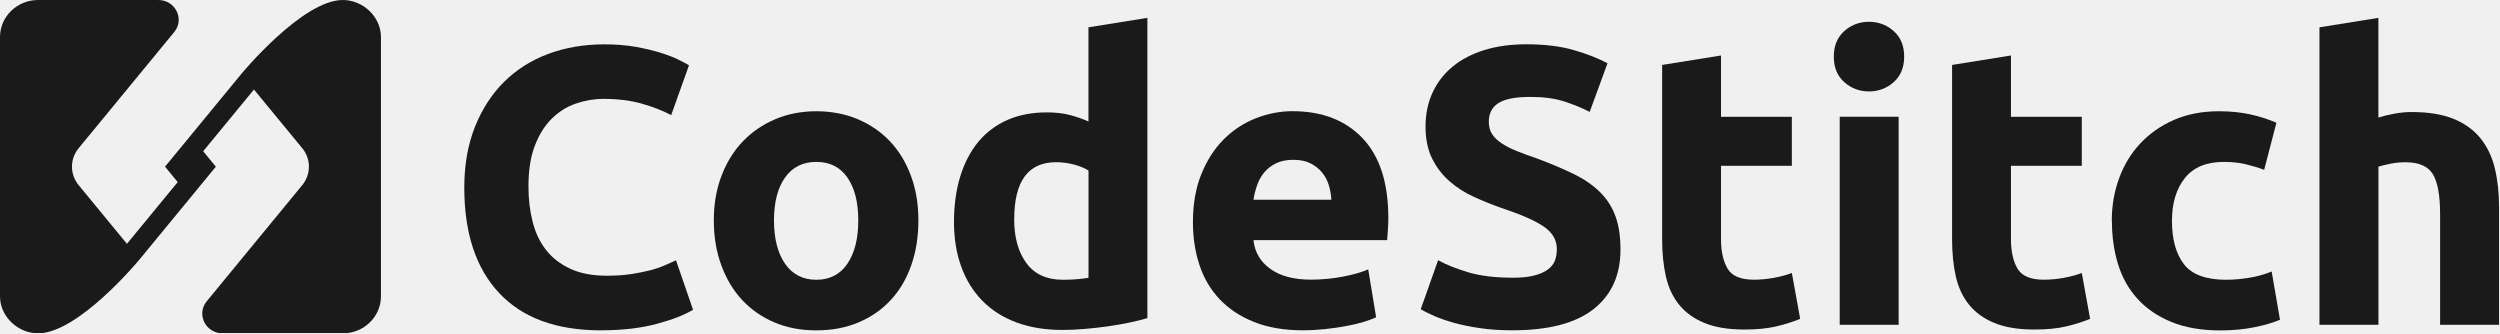
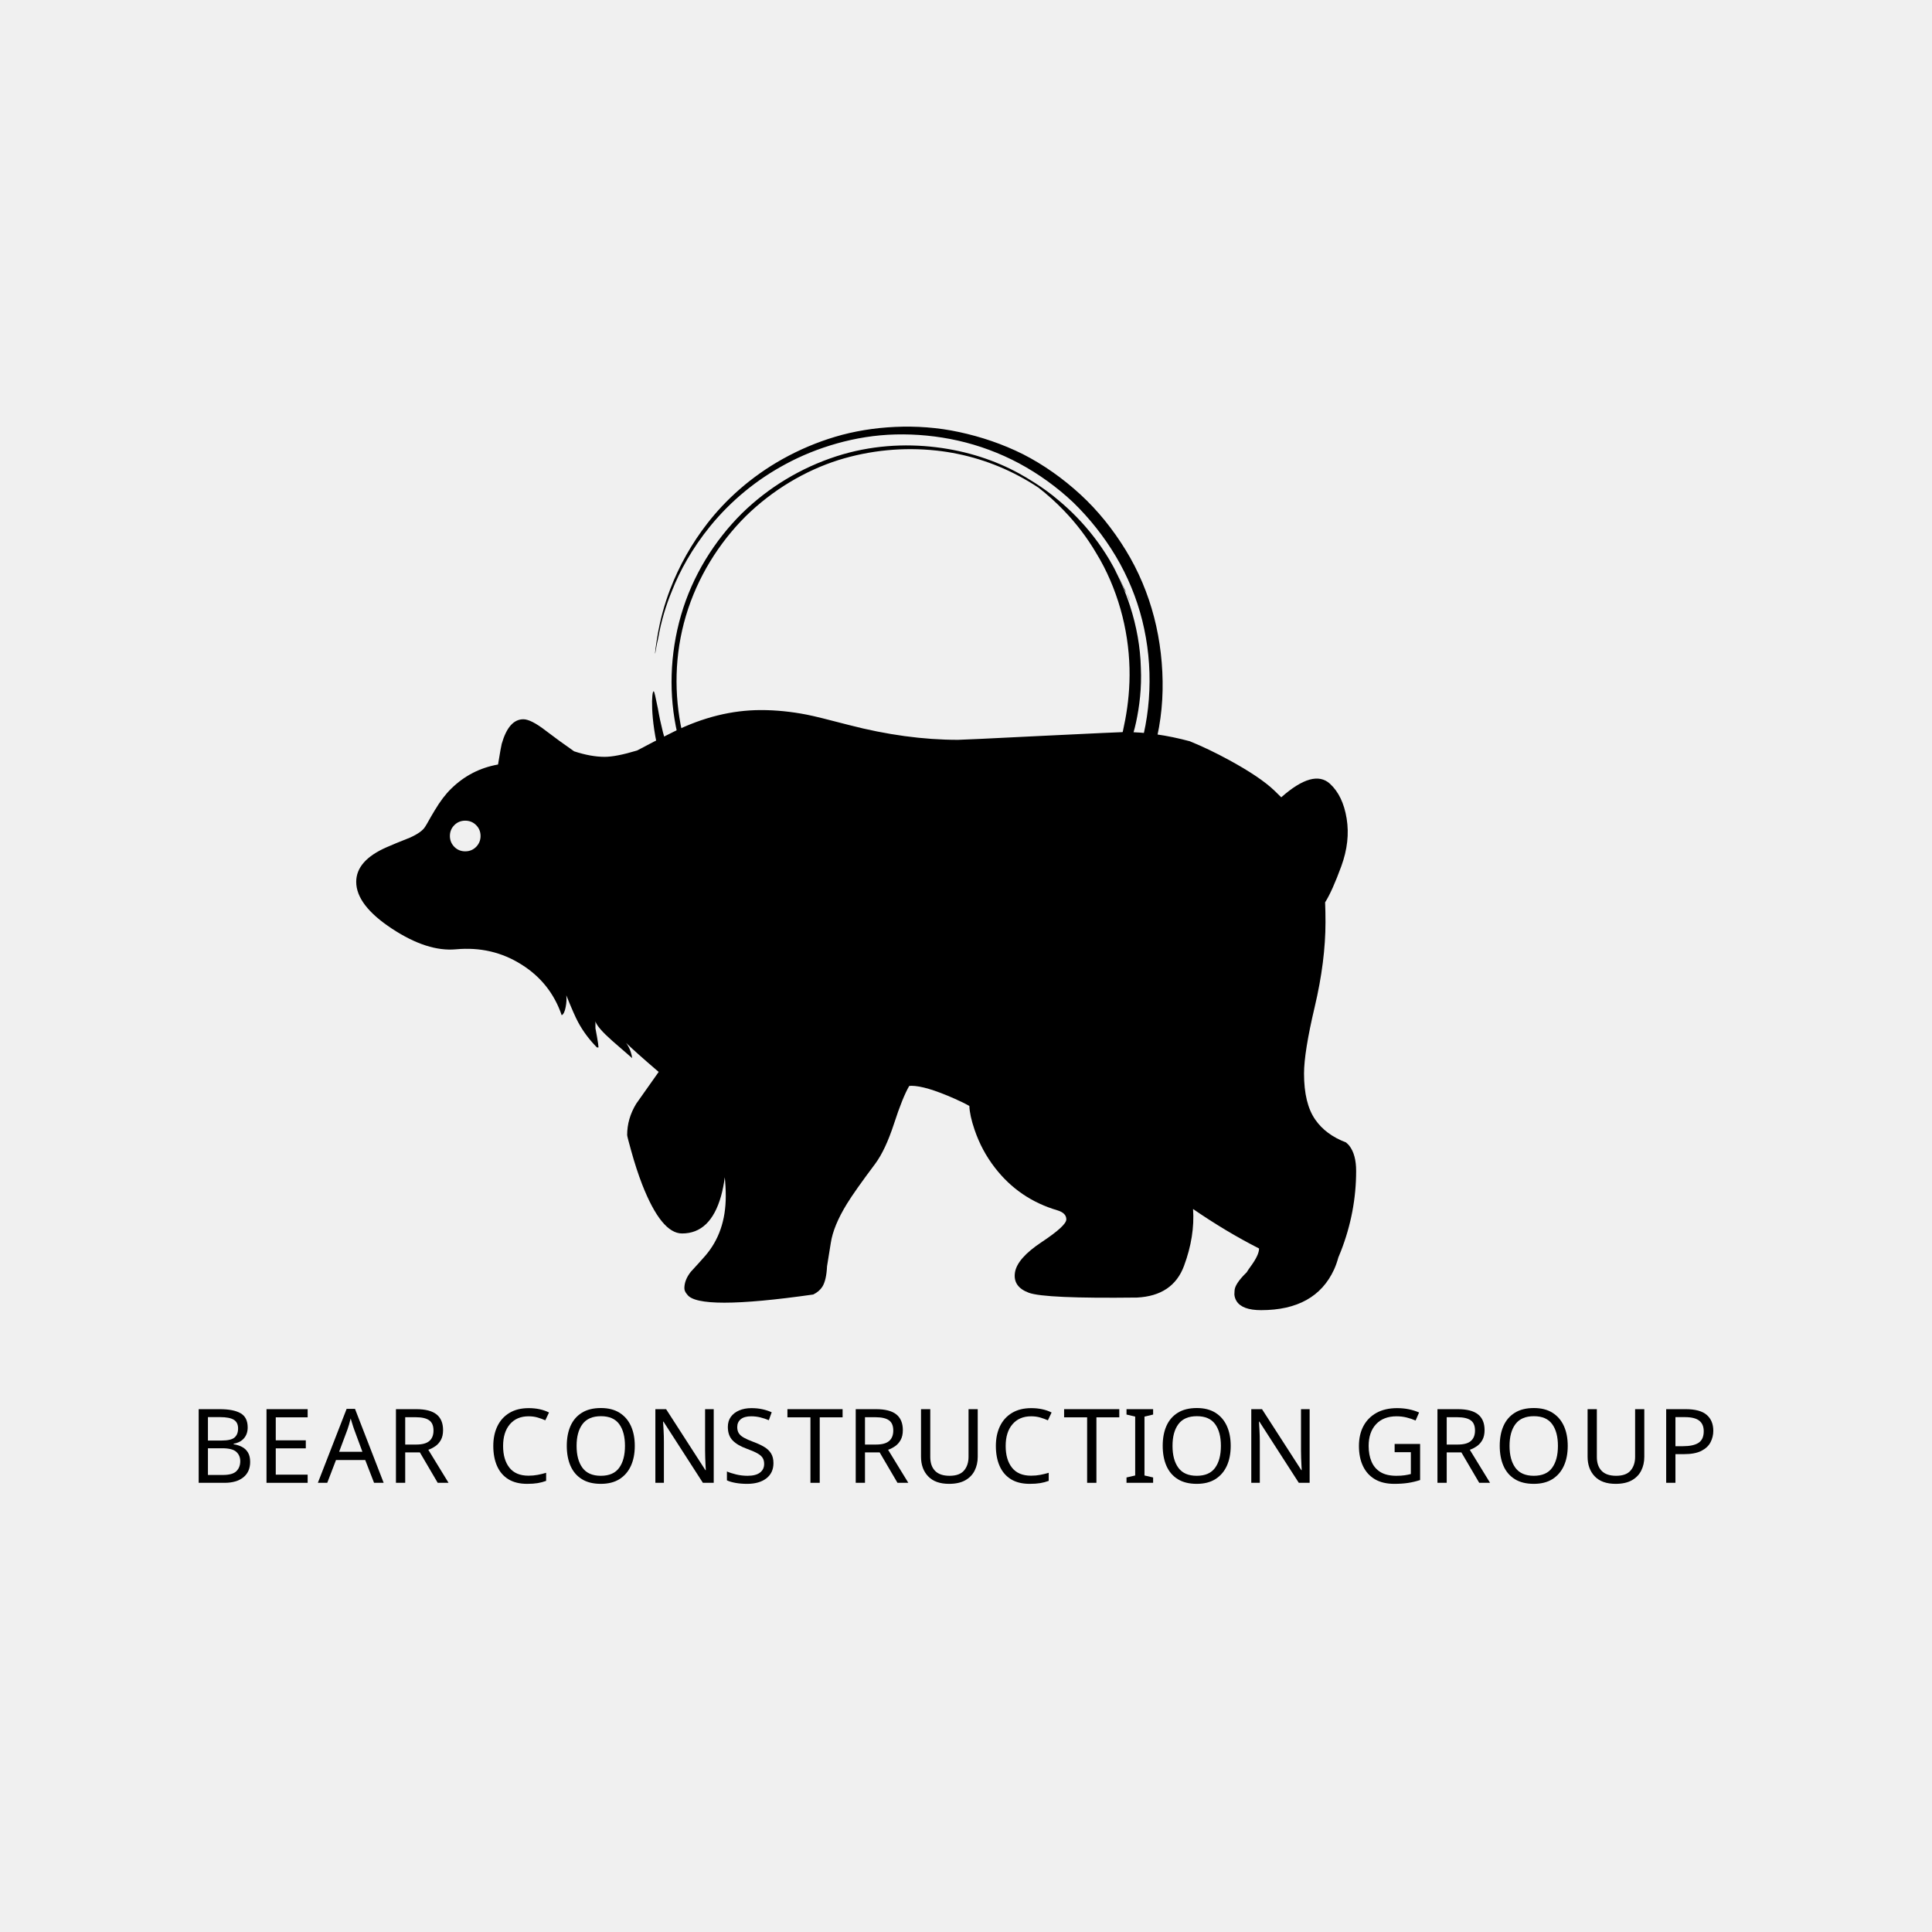
- <svg xmlns="http://www.w3.org/2000/svg" width="210" height="28" viewBox="0 0 210 28" fill="none">
-   <g clip-path="url(#clip0_0_383)">
-     <mask id="mask0_0_383" style="mask-type:luminance" maskUnits="userSpaceOnUse" x="0" y="0" width="210" height="28">
-       <path d="M210 0H0V28H210V0Z" fill="white" />
-     </mask>
-     <g mask="url(#mask0_0_383)">
-       <path d="M28.796 0C25.391 0 20.262 6.22 20.262 6.22L15.998 11.405L13.863 14L14.928 15.295L10.663 20.48L6.609 15.555C5.859 14.645 5.859 13.355 6.609 12.445L14.633 2.695C15.528 1.61 14.733 0 13.298 0H3.2C1.435 0 0 1.395 0 3.11V24.89C0 26.61 1.525 28 3.2 28C6.604 28 11.733 21.78 11.733 21.78L15.998 16.595L18.132 14L17.067 12.705L21.332 7.52L25.386 12.445C26.136 13.355 26.136 14.645 25.386 15.555L17.367 25.305C16.472 26.39 17.267 28 18.702 28H28.8C30.565 28 32 26.605 32 24.89V3.11C32 1.39 30.475 0 28.8 0H28.796Z" fill="#1A1A1A" />
-       <path d="M50.495 27.75C46.75 27.75 43.9 26.71 41.94 24.625C39.98 22.545 39 19.59 39 15.755C39 13.85 39.3 12.15 39.895 10.655C40.495 9.16 41.31 7.895 42.355 6.865C43.395 5.835 44.635 5.055 46.075 4.52C47.515 3.99 49.075 3.725 50.76 3.725C51.735 3.725 52.62 3.795 53.42 3.94C54.215 4.085 54.915 4.25 55.515 4.44C56.115 4.63 56.61 4.82 57.01 5.02C57.41 5.22 57.695 5.375 57.875 5.485L56.38 9.67C55.67 9.295 54.845 8.97 53.905 8.705C52.965 8.44 51.895 8.305 50.7 8.305C49.905 8.305 49.12 8.44 48.355 8.705C47.59 8.97 46.915 9.4 46.33 9.985C45.745 10.57 45.27 11.33 44.92 12.26C44.565 13.19 44.39 14.32 44.39 15.65C44.39 16.715 44.505 17.705 44.74 18.625C44.97 19.545 45.35 20.335 45.87 21C46.39 21.665 47.07 22.19 47.915 22.58C48.755 22.97 49.775 23.16 50.97 23.16C51.725 23.16 52.4 23.115 52.995 23.025C53.595 22.935 54.125 22.83 54.59 22.71C55.055 22.59 55.465 22.45 55.82 22.295C56.175 22.14 56.495 21.995 56.785 21.865L58.215 26.02C57.485 26.465 56.455 26.86 55.125 27.215C53.795 27.57 52.255 27.745 50.505 27.745L50.495 27.75Z" fill="#1A1A1A" />
-       <path d="M77.145 18.515C77.145 19.89 76.945 21.145 76.545 22.285C76.145 23.425 75.57 24.4 74.815 25.21C74.06 26.02 73.16 26.645 72.105 27.085C71.055 27.53 69.875 27.75 68.565 27.75C67.255 27.75 66.11 27.53 65.06 27.085C64.005 26.64 63.105 26.015 62.35 25.21C61.595 24.4 61.01 23.425 60.59 22.285C60.17 21.145 59.96 19.89 59.96 18.515C59.96 17.14 60.175 15.89 60.61 14.76C61.04 13.63 61.64 12.665 62.405 11.87C63.17 11.075 64.075 10.455 65.13 10.01C66.18 9.565 67.33 9.345 68.57 9.345C69.81 9.345 70.99 9.565 72.045 10.01C73.095 10.455 74 11.075 74.755 11.87C75.51 12.665 76.095 13.63 76.515 14.76C76.935 15.89 77.145 17.14 77.145 18.515ZM72.095 18.515C72.095 16.985 71.79 15.785 71.18 14.91C70.57 14.035 69.7 13.6 68.57 13.6C67.44 13.6 66.565 14.035 65.945 14.91C65.325 15.785 65.015 16.985 65.015 18.515C65.015 20.045 65.325 21.255 65.945 22.155C66.565 23.05 67.44 23.5 68.57 23.5C69.7 23.5 70.57 23.05 71.18 22.155C71.79 21.26 72.095 20.045 72.095 18.515Z" fill="#1A1A1A" />
-       <path d="M96.385 26.72C95.94 26.855 95.435 26.98 94.855 27.1C94.28 27.22 93.675 27.325 93.045 27.415C92.415 27.505 91.77 27.575 91.12 27.63C90.465 27.685 89.84 27.715 89.24 27.715C87.8 27.715 86.515 27.505 85.385 27.085C84.255 26.665 83.305 26.06 82.53 25.275C81.755 24.49 81.16 23.535 80.75 22.415C80.34 21.295 80.135 20.04 80.135 18.645C80.135 17.25 80.31 15.95 80.665 14.805C81.02 13.665 81.53 12.695 82.195 11.895C82.86 11.1 83.675 10.49 84.635 10.07C85.6 9.65 86.7 9.44 87.94 9.44C88.625 9.44 89.24 9.505 89.785 9.64C90.325 9.775 90.875 9.96 91.43 10.205V2.295L96.38 1.5V26.72H96.385ZM85.19 18.415C85.19 19.945 85.535 21.175 86.22 22.105C86.905 23.035 87.925 23.5 89.275 23.5C89.72 23.5 90.13 23.485 90.505 23.45C90.88 23.415 91.19 23.38 91.435 23.335V14.325C91.125 14.125 90.72 13.96 90.225 13.825C89.725 13.69 89.22 13.625 88.715 13.625C86.365 13.625 85.195 15.22 85.195 18.41L85.19 18.415Z" fill="#1A1A1A" />
-       <path d="M100.205 18.68C100.205 17.13 100.445 15.77 100.92 14.61C101.395 13.445 102.02 12.48 102.8 11.7C103.575 10.925 104.465 10.34 105.475 9.94C106.485 9.54 107.52 9.34 108.58 9.34C111.06 9.34 113.02 10.1 114.46 11.615C115.9 13.135 116.62 15.365 116.62 18.31C116.62 18.6 116.61 18.915 116.585 19.255C116.565 19.6 116.54 19.905 116.52 20.17H105.29C105.4 21.19 105.875 21.995 106.72 22.595C107.56 23.195 108.69 23.49 110.11 23.49C111.02 23.49 111.91 23.405 112.785 23.24C113.66 23.075 114.375 22.87 114.93 22.625L115.595 26.645C115.33 26.78 114.975 26.91 114.53 27.045C114.085 27.18 113.595 27.295 113.05 27.395C112.505 27.495 111.925 27.58 111.305 27.645C110.685 27.71 110.065 27.745 109.445 27.745C107.87 27.745 106.505 27.51 105.34 27.045C104.175 26.58 103.215 25.945 102.45 25.135C101.685 24.325 101.12 23.37 100.755 22.26C100.39 21.155 100.205 19.955 100.205 18.67V18.68ZM111.835 16.785C111.815 16.365 111.74 15.955 111.62 15.555C111.5 15.155 111.31 14.8 111.055 14.49C110.8 14.18 110.48 13.925 110.09 13.725C109.7 13.525 109.22 13.425 108.645 13.425C108.07 13.425 107.615 13.52 107.215 13.705C106.815 13.895 106.485 14.145 106.22 14.455C105.955 14.765 105.75 15.125 105.605 15.535C105.46 15.945 105.355 16.36 105.29 16.78H111.835V16.785Z" fill="#1A1A1A" />
-       <path d="M127.055 23.33C127.785 23.33 128.39 23.27 128.865 23.145C129.34 23.025 129.725 22.855 130.01 22.645C130.3 22.435 130.495 22.185 130.61 21.895C130.72 21.605 130.775 21.285 130.775 20.93C130.775 20.175 130.42 19.55 129.71 19.055C129 18.555 127.78 18.02 126.055 17.445C125.3 17.18 124.55 16.875 123.795 16.53C123.04 16.185 122.365 15.755 121.77 15.235C121.17 14.715 120.685 14.085 120.31 13.34C119.935 12.6 119.745 11.695 119.745 10.63C119.745 9.565 119.945 8.61 120.345 7.755C120.745 6.9 121.31 6.175 122.04 5.58C122.77 4.98 123.655 4.525 124.7 4.2C125.74 3.88 126.915 3.72 128.22 3.72C129.77 3.72 131.11 3.885 132.24 4.22C133.37 4.55 134.3 4.92 135.03 5.315L133.535 9.4C132.89 9.07 132.18 8.775 131.39 8.52C130.605 8.265 129.655 8.14 128.55 8.14C127.31 8.14 126.42 8.31 125.875 8.655C125.33 9 125.06 9.525 125.06 10.235C125.06 10.655 125.16 11.01 125.36 11.3C125.56 11.59 125.84 11.85 126.205 12.08C126.57 12.315 126.99 12.525 127.465 12.71C127.94 12.9 128.465 13.09 129.045 13.29C130.24 13.735 131.28 14.17 132.17 14.605C133.055 15.035 133.79 15.54 134.38 16.115C134.965 16.69 135.405 17.365 135.69 18.14C135.98 18.915 136.12 19.855 136.12 20.965C136.12 23.115 135.365 24.78 133.86 25.965C132.355 27.15 130.085 27.745 127.05 27.745C126.03 27.745 125.11 27.685 124.29 27.56C123.47 27.44 122.745 27.29 122.115 27.11C121.485 26.935 120.94 26.745 120.485 26.545C120.03 26.345 119.65 26.16 119.34 25.98L120.8 21.86C121.485 22.235 122.335 22.575 123.34 22.875C124.345 23.175 125.585 23.325 127.045 23.325L127.055 23.33Z" fill="#1A1A1A" />
-       <path d="M139.615 5.455L144.565 4.66V9.81H150.515V13.93H144.565V20.075C144.565 21.115 144.75 21.945 145.115 22.565C145.48 23.185 146.215 23.495 147.325 23.495C147.855 23.495 148.405 23.445 148.97 23.345C149.535 23.245 150.05 23.105 150.515 22.93L151.215 26.785C150.615 27.03 149.95 27.24 149.22 27.415C148.49 27.59 147.59 27.68 146.53 27.68C145.18 27.68 144.06 27.495 143.175 27.13C142.29 26.765 141.58 26.255 141.05 25.6C140.52 24.945 140.145 24.155 139.935 23.225C139.725 22.295 139.62 21.265 139.62 20.135V5.455H139.615Z" fill="#1A1A1A" />
-       <path d="M159.95 4.755C159.95 5.665 159.655 6.38 159.07 6.9C158.485 7.42 157.79 7.68 156.995 7.68C156.2 7.68 155.505 7.42 154.92 6.9C154.335 6.38 154.04 5.665 154.04 4.755C154.04 3.845 154.335 3.135 154.92 2.61C155.505 2.09 156.2 1.83 156.995 1.83C157.79 1.83 158.485 2.09 159.07 2.61C159.655 3.13 159.95 3.845 159.95 4.755ZM159.485 27.285H154.535V9.805H159.485V27.285Z" fill="#1A1A1A" />
-       <path d="M163.97 5.455L168.92 4.66V9.81H174.87V13.93H168.92V20.075C168.92 21.115 169.105 21.945 169.47 22.565C169.835 23.185 170.57 23.495 171.68 23.495C172.21 23.495 172.76 23.445 173.325 23.345C173.89 23.245 174.405 23.105 174.87 22.93L175.57 26.785C174.97 27.03 174.305 27.24 173.575 27.415C172.845 27.59 171.945 27.68 170.885 27.68C169.535 27.68 168.415 27.495 167.53 27.13C166.645 26.765 165.935 26.255 165.405 25.6C164.875 24.945 164.5 24.155 164.29 23.225C164.08 22.295 163.975 21.265 163.975 20.135V5.455H163.97Z" fill="#1A1A1A" />
-       <path d="M177.39 18.545C177.39 17.28 177.595 16.09 178.005 14.975C178.415 13.855 179.005 12.88 179.785 12.05C180.56 11.22 181.5 10.56 182.61 10.075C183.72 9.59 184.98 9.345 186.4 9.345C187.33 9.345 188.185 9.43 188.96 9.595C189.735 9.76 190.49 10 191.22 10.31L190.19 14.265C189.725 14.09 189.215 13.935 188.66 13.8C188.105 13.665 187.485 13.6 186.8 13.6C185.34 13.6 184.245 14.055 183.525 14.96C182.805 15.87 182.445 17.065 182.445 18.55C182.445 20.125 182.785 21.34 183.46 22.205C184.135 23.07 185.315 23.5 187 23.5C187.6 23.5 188.24 23.445 188.925 23.335C189.61 23.225 190.245 23.045 190.82 22.805L191.52 26.86C190.945 27.105 190.225 27.315 189.36 27.49C188.495 27.665 187.545 27.755 186.505 27.755C184.91 27.755 183.535 27.515 182.385 27.04C181.235 26.565 180.285 25.915 179.545 25.095C178.8 24.275 178.26 23.305 177.915 22.19C177.57 21.07 177.4 19.86 177.4 18.55L177.39 18.545Z" fill="#1A1A1A" />
-       <path d="M194.835 27.285V2.295L199.785 1.5V9.875C200.12 9.765 200.545 9.66 201.065 9.56C201.585 9.46 202.09 9.41 202.575 9.41C203.995 9.41 205.17 9.605 206.115 9.99C207.055 10.38 207.81 10.925 208.375 11.635C208.94 12.345 209.34 13.185 209.57 14.16C209.805 15.135 209.92 16.22 209.92 17.415V27.285H204.97V18.015C204.97 16.42 204.765 15.29 204.355 14.625C203.945 13.96 203.185 13.63 202.08 13.63C201.635 13.63 201.22 13.67 200.835 13.745C200.445 13.825 200.1 13.905 199.79 13.995V27.285H194.84H194.835Z" fill="#1A1A1A" />
-     </g>
+ <svg xmlns="http://www.w3.org/2000/svg" version="1.1" width="1024" height="1024" viewBox="0 0 1024 1024" xml:space="preserve">
+   <defs>
+ </defs>
+   <g id="text-1" transform="translate(512 768.7501) scale(1.163172 1.163172)">
+     <text xml:space="preserve" font-family="Overlock SC" font-size="47" font-style="normal" font-weight="400" style="stroke: none; stroke-width: 0; stroke-dasharray: none; stroke-linecap: butt; stroke-linejoin: miter; stroke-miterlimit: 4; fill: rgb(0,0,0); fill-rule: nonzero; opacity: 1; white-space: pre;">
+       <tspan x="-354.204" y="14.765">B</tspan>
+       <tspan x="-323.301" y="14.765">E</tspan>
+       <tspan x="-295.336" y="14.765">A</tspan>
+       <tspan x="-264.316" y="14.765">R</tspan>
+       <tspan x="-234.236" y="14.765" style="white-space: pre; "> </tspan>
+       <tspan x="-218.256" y="14.765">C</tspan>
+       <tspan x="-184.769" y="14.765">O</tspan>
+       <tspan x="-146.111" y="14.765">N</tspan>
+       <tspan x="-111.331" y="14.765">S</tspan>
+       <tspan x="-81.839" y="14.765">T</tspan>
+       <tspan x="-54.814" y="14.765">R</tspan>
+       <tspan x="-24.734" y="14.765">U</tspan>
+       <tspan x="10.751" y="14.765">C</tspan>
+       <tspan x="44.239" y="14.765">T</tspan>
+       <tspan x="71.264" y="14.765">I</tspan>
+       <tspan x="86.774" y="14.765">O</tspan>
+       <tspan x="125.431" y="14.765">N</tspan>
+       <tspan x="160.211" y="14.765" style="white-space: pre; "> </tspan>
+       <tspan x="176.191" y="14.765">G</tspan>
+       <tspan x="210.266" y="14.765">R</tspan>
+       <tspan x="240.346" y="14.765">O</tspan>
+       <tspan x="279.004" y="14.765">U</tspan>
+       <tspan x="314.489" y="14.765">P</tspan>
+       <tspan x="343.394" y="14.765" style="white-space: pre; "> </tspan>
+     </text>
  </g>
-   <defs>
-     <clipPath id="clip0_0_383">
-       <rect width="210" height="28" fill="white" />
-     </clipPath>
-   </defs>
+   <path id="icon-1" d="M 64.527 11.536 l 0.324 0.206 c 0.93 0.602 2.113 1.413 3.42 2.533 a 34.702 34.702 0 0 1 2.67 2.47 a 34.58 34.58 0 0 1 4.965 6.458 c 1.151 1.937 1.87 3.516 2.303 4.592 c 0.647 1.005 0.791 1.65 0.791 1.65 s -0.216 -0.574 -0.72 -1.65 c -0.415 -0.888 -0.978 -2.12 -1.81 -3.572 a 35.632 35.632 0 0 1 2.538 5.927 c 0.996 3.056 1.565 6.255 1.637 9.311 c 0.142 3.056 -0.214 5.828 -0.712 8.174 c -0.498 2.345 -1.28 4.193 -1.85 5.472 c -0.64 1.208 -1.138 1.848 -1.351 1.777 c -0.214 -0.142 -0.071 -0.853 0.284 -2.203 c 0.356 -1.28 0.854 -3.127 1.28 -5.402 c 0.428 -2.274 0.712 -4.904 0.641 -7.747 a 35.908 35.908 0 0 0 -1.352 -8.884 c -0.853 -2.985 -2.063 -5.828 -3.628 -8.387 a 34.245 34.245 0 0 0 -4.909 -6.468 a 35.681 35.681 0 0 0 -3.807 -3.43 a 35.425 35.425 0 0 0 -3.006 -1.787 A 34.296 34.296 0 0 0 49.86 6.773 a 36.423 36.423 0 0 0 -14.75 1.435 c -4.964 1.578 -9.857 4.448 -13.958 8.466 c -4.03 4.018 -7.267 9.184 -8.994 14.996 c -1.727 5.811 -1.8 11.838 -0.576 17.434 c 1.223 5.597 3.813 10.547 7.195 14.637 c 3.31 4.018 7.411 7.103 11.584 9.184 c 4.174 2.08 8.49 3.085 12.448 3.444 s 7.627 0 10.65 -0.718 a 31.903 31.903 0 0 0 7.698 -2.654 c 2.015 -0.933 3.454 -1.866 4.46 -2.512 c 1.008 -0.645 1.512 -1.004 1.512 -1.004 s -0.432 0.43 -1.44 1.148 c -0.934 0.717 -2.445 1.65 -4.46 2.655 c -2.015 1.004 -4.605 2.08 -7.699 2.798 c -3.094 0.717 -6.763 1.148 -10.793 0.79 c -4.03 -0.288 -8.418 -1.364 -12.663 -3.445 A 36.829 36.829 0 0 1 18.2 64.172 a 35.915 35.915 0 0 1 -4.461 -6.816 c -1.224 -2.512 -2.23 -5.166 -2.878 -8.036 c -1.296 -5.668 -1.152 -11.839 0.575 -17.794 c 1.727 -5.955 5.037 -11.193 9.138 -15.282 a 36.384 36.384 0 0 1 14.247 -8.61 C 39.93 5.984 45.11 5.697 49.788 6.27 c 4.748 0.574 8.994 2.009 12.52 3.946 a 38.39 38.39 0 0 1 2.22 1.319 z M 7.51 37.329 s 0.07 -0.924 0.355 -2.559 a 36.13 36.13 0 0 1 1.921 -7.107 a 38.904 38.904 0 0 1 5.62 -9.95 c 2.704 -3.483 6.475 -6.966 11.312 -9.667 a 39.346 39.346 0 0 1 7.897 -3.34 c 2.846 -0.853 5.905 -1.35 9.035 -1.493 c 3.13 -0.142 6.403 0.071 9.676 0.782 c 3.272 0.71 6.474 1.777 9.604 3.34 c 3.06 1.564 5.976 3.625 8.608 6.042 c 2.633 2.416 4.91 5.26 6.83 8.387 c 1.92 3.127 3.344 6.538 4.269 10.092 c 0.924 3.554 1.351 7.32 1.28 11.017 a 36.143 36.143 0 0 1 -1.92 10.945 c -1.139 3.554 -2.846 6.894 -4.91 9.88 a 39.584 39.584 0 0 1 -7.398 8.03 a 39.596 39.596 0 0 1 -9.036 5.544 c -3.201 1.422 -6.545 2.346 -9.888 2.843 c -3.344 0.498 -6.688 0.498 -9.818 0.143 c -3.202 -0.356 -6.26 -1.067 -9.106 -2.133 s -5.478 -2.345 -7.826 -3.909 c -4.696 -3.056 -8.253 -6.894 -10.814 -10.59 a 35.475 35.475 0 0 1 -4.909 -10.59 c -0.853 -3.127 -1.138 -5.686 -1.21 -7.392 c -0.07 -1.705 0.072 -2.63 0.214 -2.63 c 0.143 0 0.285 0.925 0.64 2.56 a 47.855 47.855 0 0 0 1.78 7.036 c 0.995 2.914 2.56 6.396 5.121 9.879 c 2.49 3.483 5.905 7.036 10.387 9.88 c 2.206 1.42 4.696 2.63 7.4 3.624 c 2.703 0.995 5.548 1.635 8.536 1.99 c 2.988 0.284 6.119 0.284 9.249 -0.142 c 3.13 -0.426 6.26 -1.35 9.32 -2.63 c 6.047 -2.63 11.596 -6.965 15.58 -12.65 c 1.992 -2.844 3.628 -5.971 4.695 -9.312 a 36.65 36.65 0 0 0 1.921 -10.376 a 37.256 37.256 0 0 0 -1.067 -10.52 a 35.996 35.996 0 0 0 -3.984 -9.665 a 39.71 39.71 0 0 0 -6.403 -8.103 a 38.533 38.533 0 0 0 -8.181 -5.9 a 36.731 36.731 0 0 0 -9.178 -3.41 a 38.631 38.631 0 0 0 -9.39 -0.925 c -3.06 0.071 -6.048 0.569 -8.822 1.35 c -2.775 0.783 -5.407 1.849 -7.755 3.128 a 37.445 37.445 0 0 0 -11.312 9.31 c -2.774 3.412 -4.624 6.824 -5.762 9.738 a 33.29 33.29 0 0 0 -2.063 7.036 c -0.356 1.493 -0.427 2.417 -0.498 2.417 z m 72.992 23.667 s -0.427 0.853 -1.28 2.346 a 38.603 38.603 0 0 1 -4.055 5.615 c -1.85 2.132 -4.34 4.477 -7.328 6.61 c -2.988 2.06 -6.474 3.909 -10.174 5.188 a 39.725 39.725 0 0 1 -11.311 2.132 c -3.7 0.142 -7.115 -0.213 -10.031 -0.853 c -2.846 -0.568 -5.194 -1.492 -6.759 -2.203 c -1.565 -0.71 -2.419 -1.35 -2.348 -1.492 c 0.071 -0.214 0.996 0.142 2.561 0.64 c 1.566 0.497 3.842 1.207 6.688 1.776 a 41.68 41.68 0 0 0 9.746 0.782 c 3.558 -0.071 7.4 -0.71 11.028 -1.848 c 3.628 -1.137 7.114 -2.772 10.102 -4.762 c 2.988 -1.919 5.478 -4.193 7.47 -6.255 c 1.992 -2.06 3.415 -3.98 4.34 -5.401 c 0.853 -1.422 1.351 -2.275 1.351 -2.275 z" style="stroke: none; stroke-width: 1; stroke-dasharray: none; stroke-linecap: butt; stroke-linejoin: miter; stroke-miterlimit: 4; fill: rgb(0,0,0); fill-rule: nonzero; opacity: 1;" transform="translate(480.9115 366.5144) scale(3.520954 3.520954) translate(-45.49408, -43.04478) " stroke-linecap="round" />
+   <path id="icon-2" d="M 60.585 24.247 c 4.486 -0.217 6.826 -0.325 7.016 -0.325 c 1.75 0 3.59 0.26 5.522 0.78 c 1.064 0.433 2.178 0.965 3.339 1.598 c 1.731 0.944 3.001 1.797 3.806 2.56 c 0.21 0.198 0.412 0.396 0.604 0.591 c 1.823 -1.611 3.198 -1.995 4.125 -1.15 c 0.735 0.676 1.207 1.659 1.416 2.95 c 0.211 1.289 0.06 2.638 -0.455 4.046 c -0.517 1.41 -0.973 2.428 -1.37 3.053 c 0.021 0.529 0.032 1.089 0.032 1.683 c 0 2.2 -0.303 4.585 -0.909 7.159 c -0.606 2.563 -0.909 4.451 -0.909 5.664 c 0 1.688 0.315 2.987 0.947 3.897 c 0.592 0.857 1.461 1.503 2.605 1.936 c 0.127 0.108 0.221 0.199 0.278 0.273 c 0.391 0.501 0.585 1.217 0.585 2.143 c 0 2.33 -0.433 4.604 -1.299 6.821 c -0.067 0.173 -0.137 0.343 -0.208 0.506 c -0.102 0.375 -0.223 0.718 -0.364 1.027 c -1.056 2.295 -3.117 3.442 -6.183 3.442 c -1.065 0 -1.759 -0.256 -2.079 -0.767 c -0.104 -0.165 -0.165 -0.351 -0.183 -0.559 c 0.01 -0.183 0.014 -0.282 0.014 -0.299 c 0 -0.389 0.342 -0.915 1.026 -1.578 c 0.094 -0.156 0.206 -0.322 0.338 -0.5 c 0.477 -0.649 0.714 -1.156 0.714 -1.521 c -1.859 -0.945 -3.724 -2.061 -5.593 -3.345 c 0.108 1.542 -0.146 3.148 -0.766 4.818 c -0.627 1.688 -1.954 2.583 -3.982 2.684 c -5.213 0.064 -8.271 -0.072 -9.173 -0.409 c -0.9 -0.336 -1.29 -0.906 -1.168 -1.708 c 0.122 -0.804 0.878 -1.665 2.267 -2.586 c 1.387 -0.92 2.082 -1.559 2.085 -1.916 c 0.004 -0.356 -0.242 -0.612 -0.74 -0.767 c -2.173 -0.636 -3.944 -1.842 -5.313 -3.618 c -0.745 -0.961 -1.316 -2.027 -1.715 -3.196 c -0.277 -0.807 -0.428 -1.485 -0.448 -2.033 c -0.356 -0.202 -0.784 -0.412 -1.28 -0.629 c -1.628 -0.72 -2.841 -1.079 -3.638 -1.079 c -0.059 0 -0.117 0.004 -0.176 0.014 c -0.378 0.648 -0.809 1.719 -1.292 3.209 c -0.485 1.48 -1.014 2.606 -1.585 3.377 c -1.169 1.56 -1.971 2.694 -2.404 3.404 c -0.762 1.238 -1.217 2.343 -1.364 3.313 c -0.181 1.142 -0.286 1.798 -0.317 1.968 c -0.037 0.791 -0.169 1.369 -0.396 1.734 c -0.174 0.274 -0.431 0.495 -0.773 0.663 c -6.484 0.924 -10.043 0.924 -10.679 0 c -0.16 -0.178 -0.24 -0.354 -0.24 -0.532 c 0 -0.468 0.182 -0.931 0.545 -1.391 c 0.511 -0.554 0.914 -1 1.208 -1.338 c 1.169 -1.343 1.754 -3.031 1.754 -5.067 c 0 -0.55 -0.028 -1.084 -0.084 -1.604 c -0.076 0.579 -0.182 1.113 -0.319 1.604 c -0.597 2.104 -1.697 3.157 -3.3 3.157 c -1.169 0 -2.295 -1.382 -3.377 -4.145 c -0.338 -0.874 -0.649 -1.831 -0.936 -2.871 c -0.225 -0.805 -0.338 -1.247 -0.338 -1.325 c 0 -0.927 0.255 -1.81 0.767 -2.65 c 0.707 -0.999 1.341 -1.898 1.903 -2.695 c -1.335 -1.144 -2.255 -1.964 -2.761 -2.462 c 0.165 0.217 0.294 0.468 0.39 0.754 c 0.067 0.2 0.108 0.38 0.124 0.539 c -0.69 -0.595 -1.255 -1.086 -1.695 -1.475 c -0.84 -0.745 -1.312 -1.291 -1.416 -1.638 v 0.585 c 0 0.018 0.043 0.251 0.13 0.702 c 0.087 0.484 0.13 0.792 0.13 0.923 h -0.13 c -0.65 -0.658 -1.183 -1.374 -1.598 -2.145 c -0.225 -0.416 -0.559 -1.174 -1 -2.273 c 0.035 0.304 0.018 0.633 -0.052 0.987 c -0.069 0.381 -0.182 0.615 -0.338 0.702 c -0.624 -1.828 -1.753 -3.257 -3.391 -4.288 c -1.663 -1.056 -3.521 -1.489 -5.574 -1.299 c -1.611 0.147 -3.412 -0.433 -5.404 -1.741 c -2.027 -1.333 -3.04 -2.659 -3.04 -3.975 c 0 -1.204 0.862 -2.183 2.585 -2.936 c 0.45 -0.2 1.104 -0.468 1.962 -0.807 c 0.675 -0.303 1.108 -0.614 1.299 -0.935 c 0.046 -0.078 0.094 -0.156 0.143 -0.234 c 0.258 -0.463 0.479 -0.844 0.662 -1.144 c 0.459 -0.771 0.927 -1.386 1.403 -1.845 c 1.11 -1.088 2.43 -1.768 3.962 -2.04 c 0.169 -1.034 0.273 -1.619 0.312 -1.754 c 0.398 -1.386 1.009 -2.079 1.832 -2.079 c 0.434 0 1.07 0.325 1.91 0.975 c 0.741 0.567 1.538 1.147 2.391 1.74 c 0.951 0.312 1.813 0.468 2.585 0.468 c 0.65 0 1.568 -0.18 2.754 -0.539 c 0.851 -0.459 1.886 -0.99 3.105 -1.591 c 2.468 -1.221 4.932 -1.832 7.392 -1.832 c 1.265 0 2.559 0.13 3.885 0.39 c 0.579 0.112 1.762 0.403 3.546 0.871 c 3.231 0.84 6.319 1.26 9.263 1.26 C 53.726 24.584 56.091 24.472 60.585 24.247 z M 12.66 31.808 c -0.251 -0.251 -0.559 -0.377 -0.923 -0.377 c -0.364 0 -0.671 0.126 -0.922 0.377 c -0.251 0.251 -0.377 0.559 -0.377 0.922 c 0 0.355 0.125 0.662 0.377 0.922 c 0.251 0.251 0.558 0.377 0.922 0.377 c 0.364 0 0.671 -0.126 0.923 -0.377 c 0.251 -0.26 0.376 -0.567 0.376 -0.922 C 13.036 32.367 12.911 32.059 12.66 31.808 z" style="stroke: none; stroke-width: 1; stroke-dasharray: none; stroke-linecap: butt; stroke-linejoin: miter; stroke-miterlimit: 4; fill: rgb(0,0,0); fill-rule: evenodd; opacity: 1;" transform="translate(453.7917 535.3813) scale(6.255981 6.255981) translate(-44.859, -47.481) " stroke-linecap="round" />
</svg>
